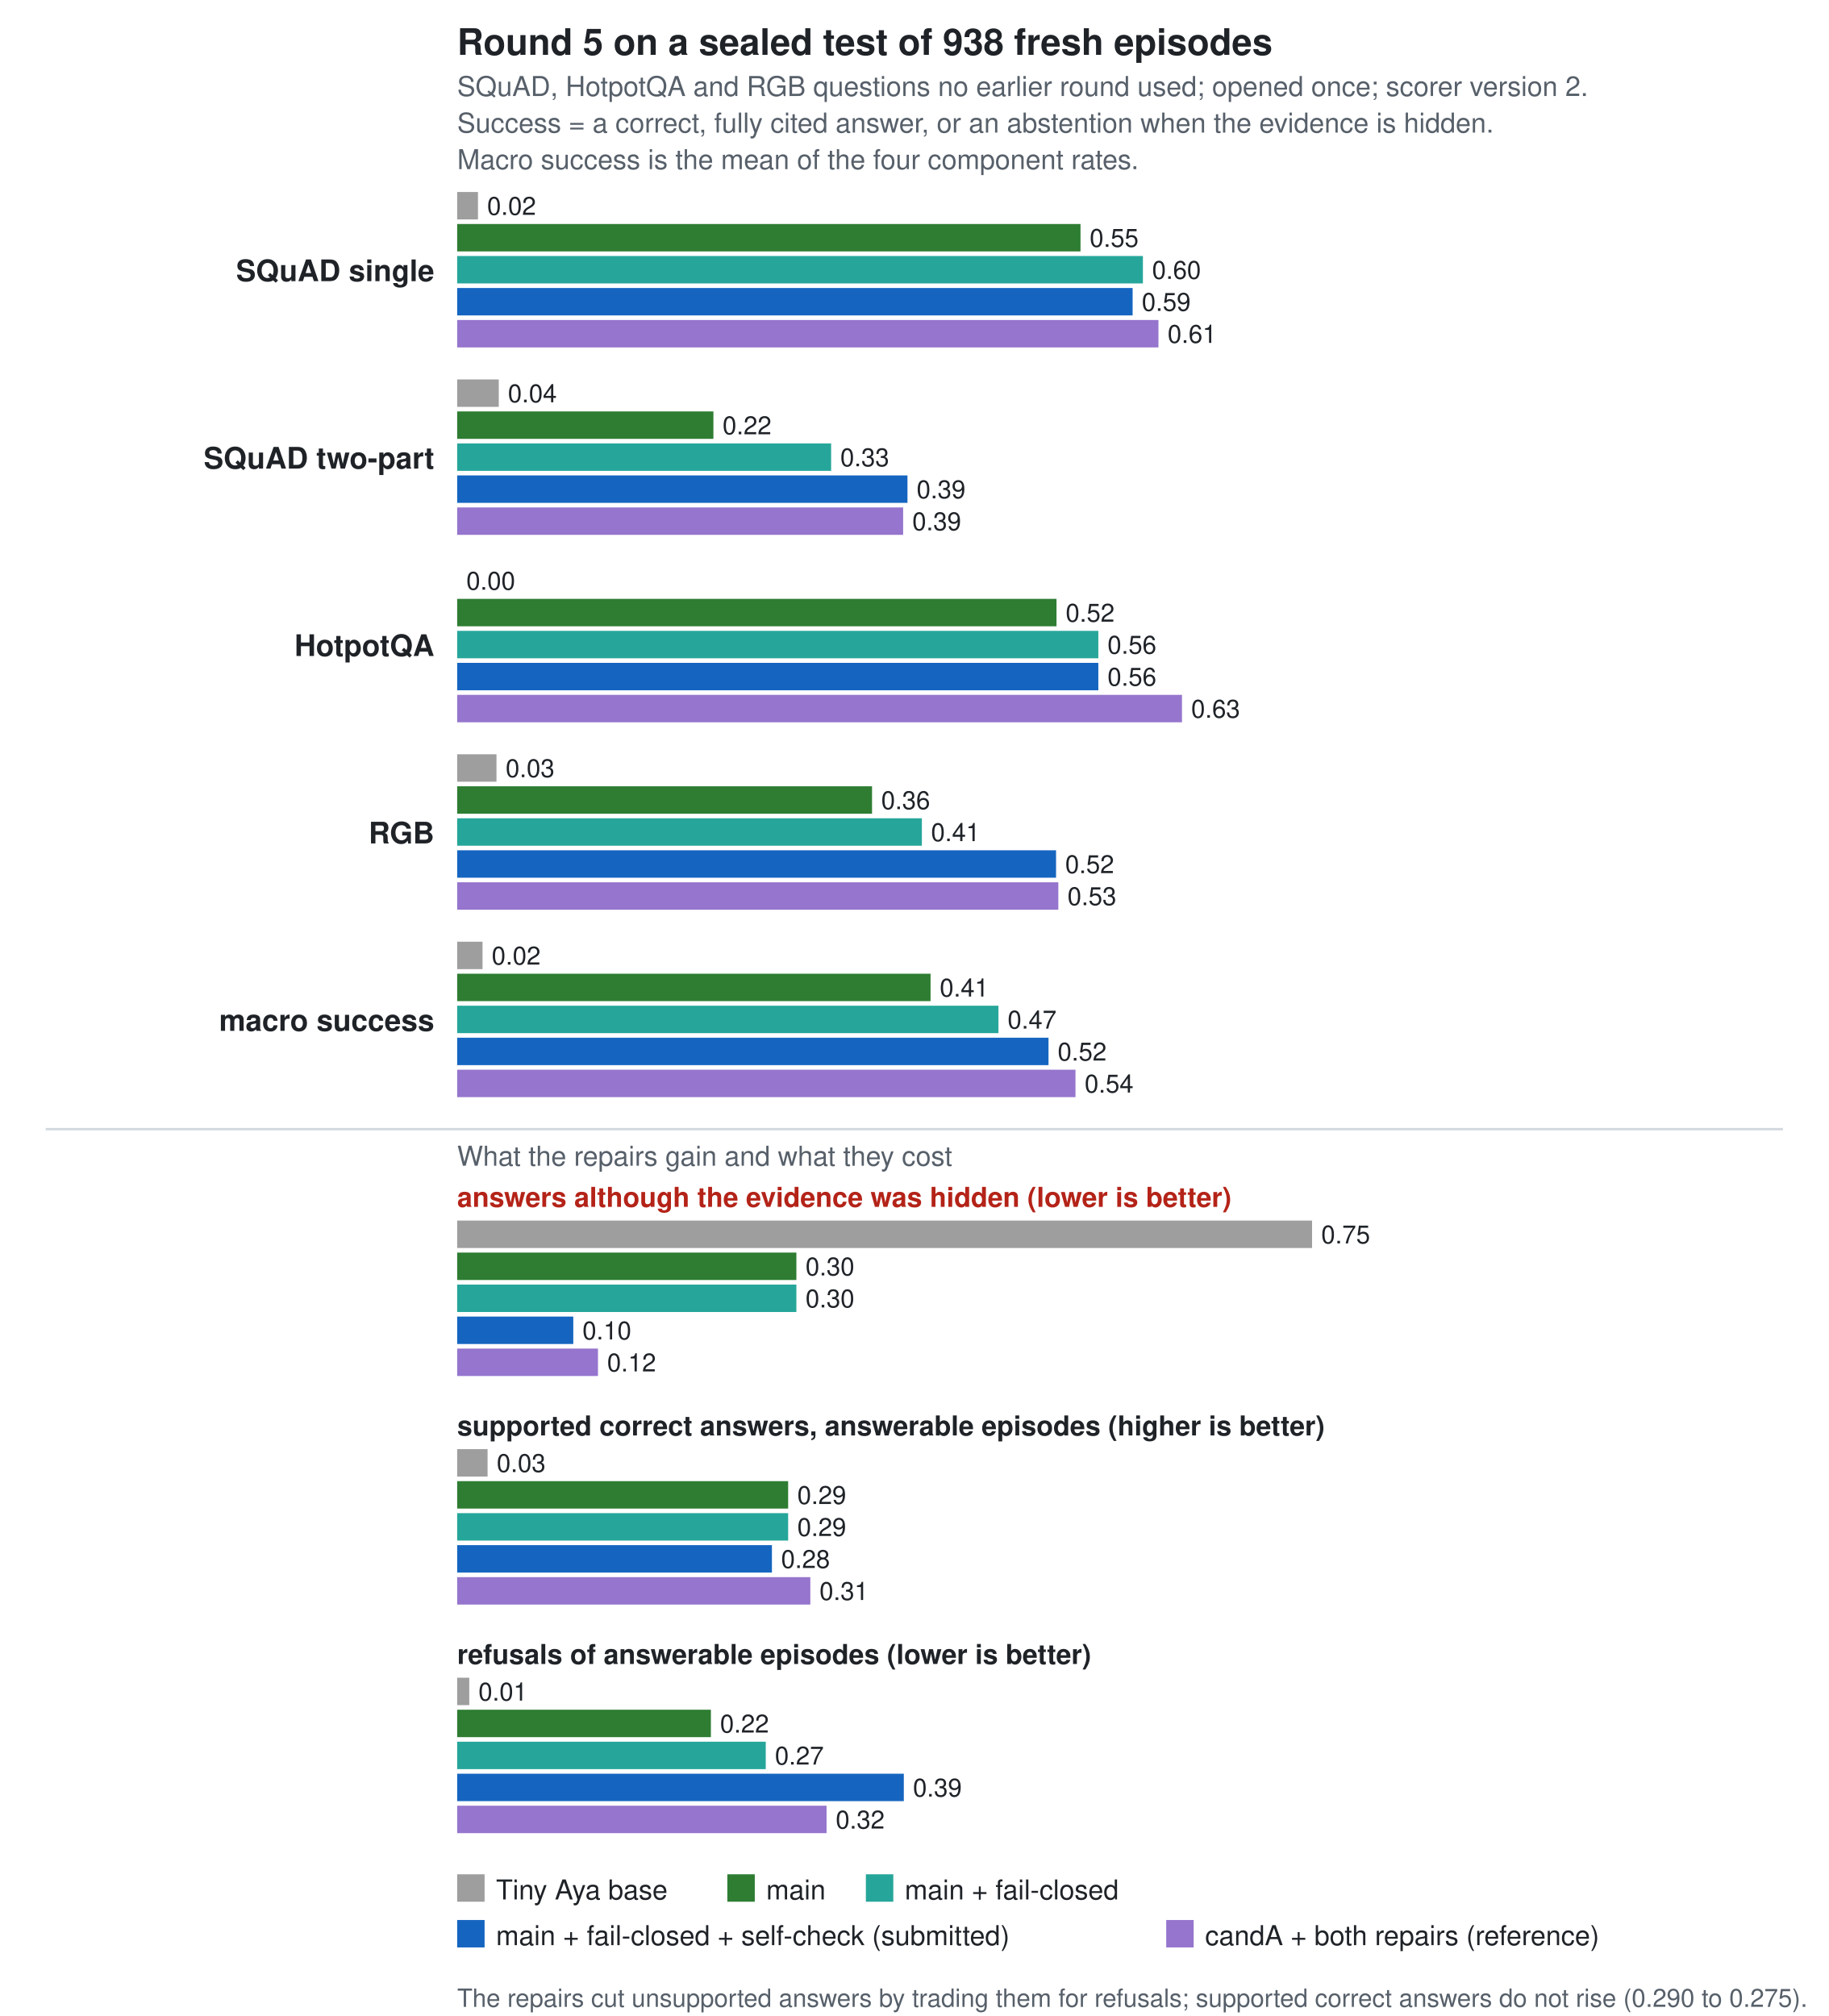
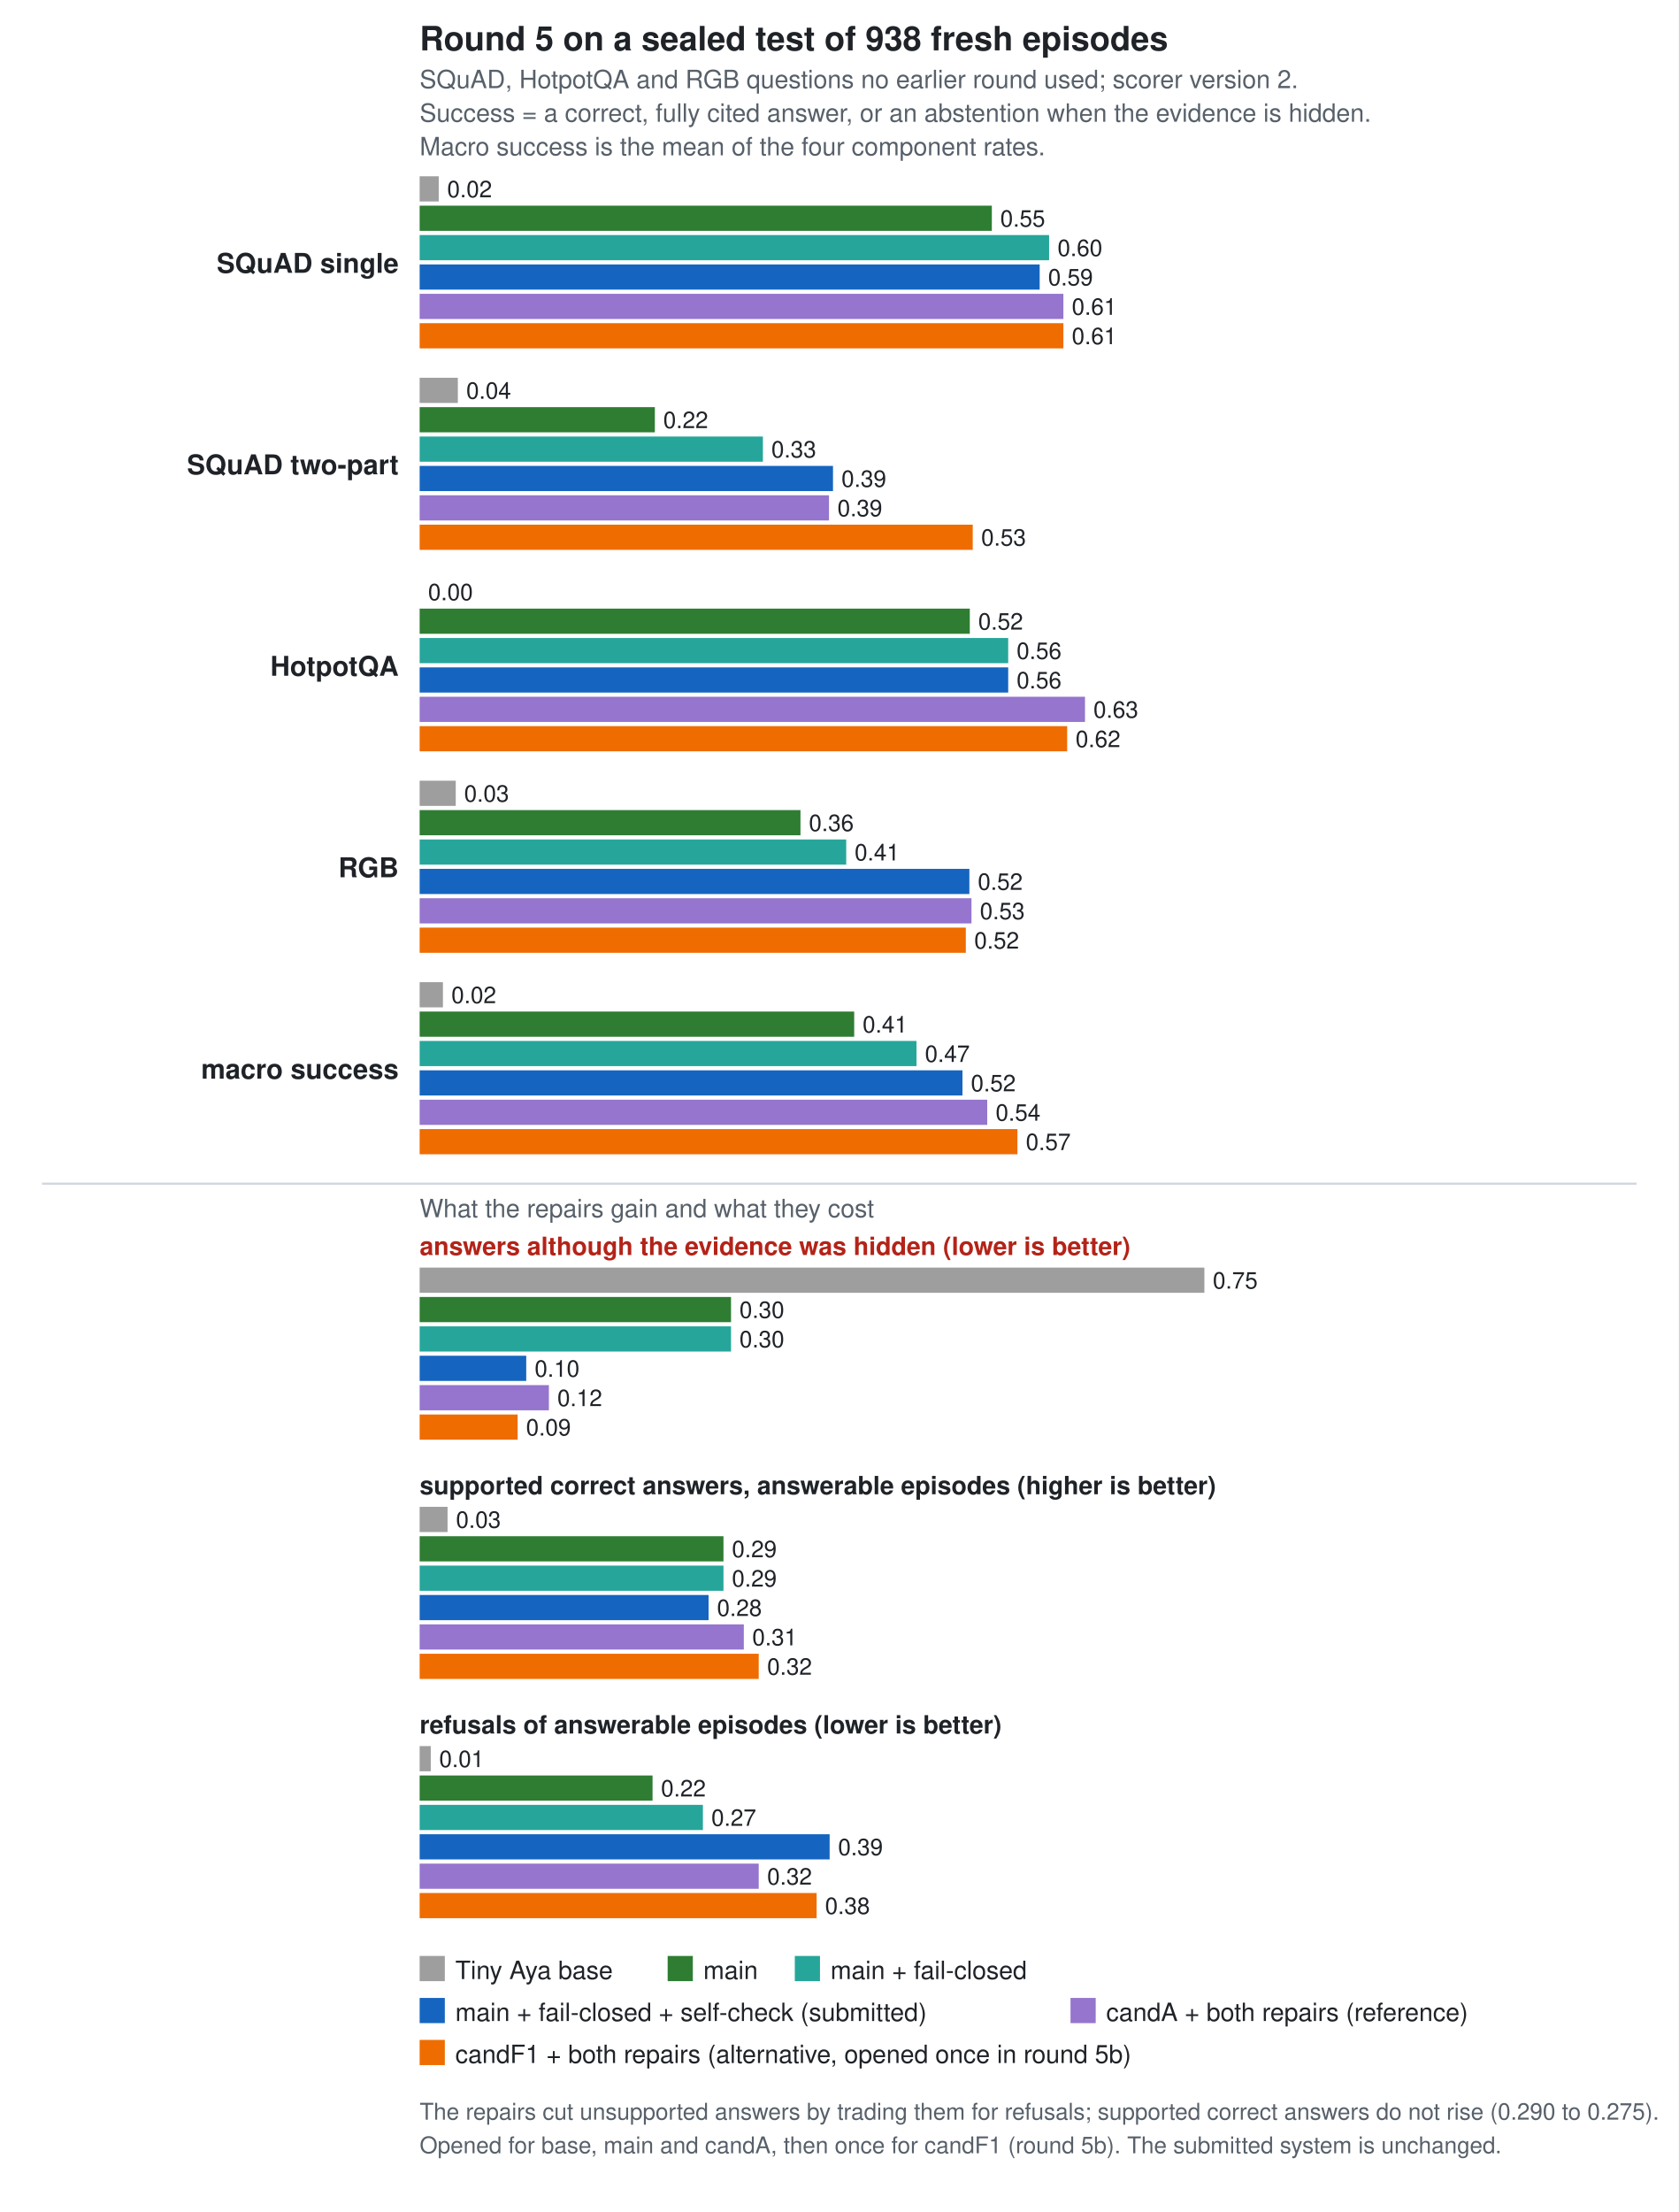
- <svg xmlns="http://www.w3.org/2000/svg" width="800" height="882" viewBox="0 0 800 882" font-family="Segoe UI, Helvetica, Arial, sans-serif">
-   <rect width="800" height="882" fill="#ffffff" />
+ <svg xmlns="http://www.w3.org/2000/svg" width="800" height="1054" viewBox="0 0 800 1054" font-family="Segoe UI, Helvetica, Arial, sans-serif">
+   <rect width="800" height="1054" fill="#ffffff" />
  <text x="200" y="24" font-size="16" font-weight="600" fill="#1f2328">Round 5 on a sealed test of 938 fresh episodes</text>
-   <text x="200" y="42" font-size="12" fill="#57606a">SQuAD, HotpotQA and RGB questions no earlier round used; opened once; scorer version 2.</text>
+   <text x="200" y="42" font-size="12" fill="#57606a">SQuAD, HotpotQA and RGB questions no earlier round used; scorer version 2.</text>
  <text x="200" y="58" font-size="12" fill="#57606a">Success = a correct, fully cited answer, or an abstention when the evidence is hidden.</text>
  <text x="200" y="74" font-size="12" fill="#57606a">Macro success is the mean of the four component rates.</text>
-   <text x="190" y="123.0" font-size="13" font-weight="600" text-anchor="end" fill="#1f2328">SQuAD single</text>
+   <text x="190" y="130.0" font-size="13" font-weight="600" text-anchor="end" fill="#1f2328">SQuAD single</text>
  <rect x="200" y="84" width="9.1" height="12" fill="#9e9e9e" />
  <text x="213.1" y="94" font-size="11" fill="#1f2328">0.02</text>
  <rect x="200" y="98" width="272.7" height="12" fill="#2e7d32" />
  <text x="476.7" y="108" font-size="11" fill="#1f2328">0.55</text>
  <rect x="200" y="112" width="300.0" height="12" fill="#26a69a" />
  <text x="504.0" y="122" font-size="11" fill="#1f2328">0.60</text>
  <rect x="200" y="126" width="295.5" height="12" fill="#1565c0" />
  <text x="499.5" y="136" font-size="11" fill="#1f2328">0.59</text>
  <rect x="200" y="140" width="306.8" height="12" fill="#9575cd" />
  <text x="510.8" y="150" font-size="11" fill="#1f2328">0.61</text>
-   <text x="190" y="205.0" font-size="13" font-weight="600" text-anchor="end" fill="#1f2328">SQuAD two-part</text>
-   <rect x="200" y="166" width="18.2" height="12" fill="#9e9e9e" />
-   <text x="222.2" y="176" font-size="11" fill="#1f2328">0.04</text>
-   <rect x="200" y="180" width="112.1" height="12" fill="#2e7d32" />
-   <text x="316.1" y="190" font-size="11" fill="#1f2328">0.22</text>
-   <rect x="200" y="194" width="163.6" height="12" fill="#26a69a" />
-   <text x="367.6" y="204" font-size="11" fill="#1f2328">0.33</text>
-   <rect x="200" y="208" width="197.0" height="12" fill="#1565c0" />
-   <text x="401.0" y="218" font-size="11" fill="#1f2328">0.39</text>
-   <rect x="200" y="222" width="195.1" height="12" fill="#9575cd" />
-   <text x="399.1" y="232" font-size="11" fill="#1f2328">0.39</text>
-   <text x="190" y="287.0" font-size="13" font-weight="600" text-anchor="end" fill="#1f2328">HotpotQA</text>
-   <rect x="200" y="248" width="0.0" height="12" fill="#9e9e9e" />
-   <text x="204.0" y="258" font-size="11" fill="#1f2328">0.00</text>
-   <rect x="200" y="262" width="262.2" height="12" fill="#2e7d32" />
-   <text x="466.2" y="272" font-size="11" fill="#1f2328">0.52</text>
-   <rect x="200" y="276" width="280.5" height="12" fill="#26a69a" />
-   <text x="484.5" y="286" font-size="11" fill="#1f2328">0.56</text>
-   <rect x="200" y="290" width="280.5" height="12" fill="#1565c0" />
-   <text x="484.5" y="300" font-size="11" fill="#1f2328">0.56</text>
-   <rect x="200" y="304" width="317.1" height="12" fill="#9575cd" />
-   <text x="521.1" y="314" font-size="11" fill="#1f2328">0.63</text>
-   <text x="190" y="369.0" font-size="13" font-weight="600" text-anchor="end" fill="#1f2328">RGB</text>
-   <rect x="200" y="330" width="17.2" height="12" fill="#9e9e9e" />
-   <text x="221.2" y="340" font-size="11" fill="#1f2328">0.03</text>
-   <rect x="200" y="344" width="181.5" height="12" fill="#2e7d32" />
-   <text x="385.5" y="354" font-size="11" fill="#1f2328">0.36</text>
-   <rect x="200" y="358" width="203.3" height="12" fill="#26a69a" />
-   <text x="407.3" y="368" font-size="11" fill="#1f2328">0.41</text>
-   <rect x="200" y="372" width="262.0" height="12" fill="#1565c0" />
-   <text x="466.0" y="382" font-size="11" fill="#1f2328">0.52</text>
-   <rect x="200" y="386" width="263.0" height="12" fill="#9575cd" />
-   <text x="467.0" y="396" font-size="11" fill="#1f2328">0.53</text>
-   <text x="190" y="451.0" font-size="13" font-weight="700" text-anchor="end" fill="#1f2328">macro success</text>
-   <rect x="200" y="412" width="11.1" height="12" fill="#9e9e9e" />
-   <text x="215.1" y="422" font-size="11" fill="#1f2328">0.02</text>
-   <rect x="200" y="426" width="207.1" height="12" fill="#2e7d32" />
-   <text x="411.1" y="436" font-size="11" fill="#1f2328">0.41</text>
-   <rect x="200" y="440" width="236.8" height="12" fill="#26a69a" />
-   <text x="440.8" y="450" font-size="11" fill="#1f2328">0.47</text>
-   <rect x="200" y="454" width="258.7" height="12" fill="#1565c0" />
-   <text x="462.7" y="464" font-size="11" fill="#1f2328">0.52</text>
-   <rect x="200" y="468" width="270.5" height="12" fill="#9575cd" />
-   <text x="474.5" y="478" font-size="11" fill="#1f2328">0.54</text>
-   <line x1="20" y1="494" x2="780" y2="494" stroke="#d0d7de" />
-   <text x="200" y="510" font-size="12" fill="#57606a">What the repairs gain and what they cost</text>
-   <text x="200" y="528" font-size="12" font-weight="600" fill="#b42318">answers although the evidence was hidden (lower is better)</text>
-   <rect x="200" y="534" width="374.0" height="12" fill="#9e9e9e" />
-   <text x="578.0" y="544" font-size="11" fill="#1f2328">0.75</text>
-   <rect x="200" y="548" width="148.4" height="12" fill="#2e7d32" />
-   <text x="352.4" y="558" font-size="11" fill="#1f2328">0.30</text>
-   <rect x="200" y="562" width="148.4" height="12" fill="#26a69a" />
-   <text x="352.4" y="572" font-size="11" fill="#1f2328">0.30</text>
-   <rect x="200" y="576" width="50.8" height="12" fill="#1565c0" />
-   <text x="254.8" y="586" font-size="11" fill="#1f2328">0.10</text>
-   <rect x="200" y="590" width="61.6" height="12" fill="#9575cd" />
-   <text x="265.6" y="600" font-size="11" fill="#1f2328">0.12</text>
-   <text x="200" y="628" font-size="12" font-weight="600" fill="#1f2328">supported correct answers, answerable episodes (higher is better)</text>
-   <rect x="200" y="634" width="13.3" height="12" fill="#9e9e9e" />
-   <text x="217.3" y="644" font-size="11" fill="#1f2328">0.03</text>
-   <rect x="200" y="648" width="144.8" height="12" fill="#2e7d32" />
-   <text x="348.8" y="658" font-size="11" fill="#1f2328">0.29</text>
-   <rect x="200" y="662" width="144.8" height="12" fill="#26a69a" />
-   <text x="348.8" y="672" font-size="11" fill="#1f2328">0.29</text>
-   <rect x="200" y="676" width="137.7" height="12" fill="#1565c0" />
-   <text x="341.7" y="686" font-size="11" fill="#1f2328">0.28</text>
-   <rect x="200" y="690" width="154.5" height="12" fill="#9575cd" />
-   <text x="358.5" y="700" font-size="11" fill="#1f2328">0.31</text>
-   <text x="200" y="728" font-size="12" font-weight="600" fill="#1f2328">refusals of answerable episodes (lower is better)</text>
-   <rect x="200" y="734" width="5.3" height="12" fill="#9e9e9e" />
-   <text x="209.3" y="744" font-size="11" fill="#1f2328">0.01</text>
-   <rect x="200" y="748" width="111.0" height="12" fill="#2e7d32" />
-   <text x="315.0" y="758" font-size="11" fill="#1f2328">0.22</text>
-   <rect x="200" y="762" width="135.0" height="12" fill="#26a69a" />
-   <text x="339.0" y="772" font-size="11" fill="#1f2328">0.27</text>
-   <rect x="200" y="776" width="195.4" height="12" fill="#1565c0" />
-   <text x="399.4" y="786" font-size="11" fill="#1f2328">0.39</text>
-   <rect x="200" y="790" width="161.6" height="12" fill="#9575cd" />
-   <text x="365.6" y="800" font-size="11" fill="#1f2328">0.32</text>
-   <rect x="200" y="820" width="12" height="12" fill="#9e9e9e" />
-   <text x="217" y="831" font-size="12" fill="#1f2328">Tiny Aya base</text>
-   <rect x="318.2" y="820" width="12" height="12" fill="#2e7d32" />
-   <text x="335.2" y="831" font-size="12" fill="#1f2328">main</text>
-   <rect x="378.8" y="820" width="12" height="12" fill="#26a69a" />
-   <text x="395.8" y="831" font-size="12" fill="#1f2328">main + fail-closed</text>
-   <rect x="200" y="840" width="12" height="12" fill="#1565c0" />
-   <text x="217" y="851" font-size="12" fill="#1f2328">main + fail-closed + self-check (submitted)</text>
-   <rect x="510.2" y="840" width="12" height="12" fill="#9575cd" />
-   <text x="527.2" y="851" font-size="12" fill="#1f2328">candA + both repairs (reference)</text>
-   <text x="200" y="878" font-size="11" fill="#57606a">The repairs cut unsupported answers by trading them for refusals; supported correct answers do not rise (0.290 to 0.275).</text>
+   <rect x="200" y="154" width="306.8" height="12" fill="#ef6c00" />
+   <text x="510.8" y="164" font-size="11" fill="#1f2328">0.61</text>
+   <text x="190" y="226.0" font-size="13" font-weight="600" text-anchor="end" fill="#1f2328">SQuAD two-part</text>
+   <rect x="200" y="180" width="18.2" height="12" fill="#9e9e9e" />
+   <text x="222.2" y="190" font-size="11" fill="#1f2328">0.04</text>
+   <rect x="200" y="194" width="112.1" height="12" fill="#2e7d32" />
+   <text x="316.1" y="204" font-size="11" fill="#1f2328">0.22</text>
+   <rect x="200" y="208" width="163.6" height="12" fill="#26a69a" />
+   <text x="367.6" y="218" font-size="11" fill="#1f2328">0.33</text>
+   <rect x="200" y="222" width="197.0" height="12" fill="#1565c0" />
+   <text x="401.0" y="232" font-size="11" fill="#1f2328">0.39</text>
+   <rect x="200" y="236" width="195.1" height="12" fill="#9575cd" />
+   <text x="399.1" y="246" font-size="11" fill="#1f2328">0.39</text>
+   <rect x="200" y="250" width="263.6" height="12" fill="#ef6c00" />
+   <text x="467.6" y="260" font-size="11" fill="#1f2328">0.53</text>
+   <text x="190" y="322.0" font-size="13" font-weight="600" text-anchor="end" fill="#1f2328">HotpotQA</text>
+   <rect x="200" y="276" width="0.0" height="12" fill="#9e9e9e" />
+   <text x="204.0" y="286" font-size="11" fill="#1f2328">0.00</text>
+   <rect x="200" y="290" width="262.2" height="12" fill="#2e7d32" />
+   <text x="466.2" y="300" font-size="11" fill="#1f2328">0.52</text>
+   <rect x="200" y="304" width="280.5" height="12" fill="#26a69a" />
+   <text x="484.5" y="314" font-size="11" fill="#1f2328">0.56</text>
+   <rect x="200" y="318" width="280.5" height="12" fill="#1565c0" />
+   <text x="484.5" y="328" font-size="11" fill="#1f2328">0.56</text>
+   <rect x="200" y="332" width="317.1" height="12" fill="#9575cd" />
+   <text x="521.1" y="342" font-size="11" fill="#1f2328">0.63</text>
+   <rect x="200" y="346" width="308.6" height="12" fill="#ef6c00" />
+   <text x="512.6" y="356" font-size="11" fill="#1f2328">0.62</text>
+   <text x="190" y="418.0" font-size="13" font-weight="600" text-anchor="end" fill="#1f2328">RGB</text>
+   <rect x="200" y="372" width="17.2" height="12" fill="#9e9e9e" />
+   <text x="221.2" y="382" font-size="11" fill="#1f2328">0.03</text>
+   <rect x="200" y="386" width="181.5" height="12" fill="#2e7d32" />
+   <text x="385.5" y="396" font-size="11" fill="#1f2328">0.36</text>
+   <rect x="200" y="400" width="203.3" height="12" fill="#26a69a" />
+   <text x="407.3" y="410" font-size="11" fill="#1f2328">0.41</text>
+   <rect x="200" y="414" width="262.0" height="12" fill="#1565c0" />
+   <text x="466.0" y="424" font-size="11" fill="#1f2328">0.52</text>
+   <rect x="200" y="428" width="263.0" height="12" fill="#9575cd" />
+   <text x="467.0" y="438" font-size="11" fill="#1f2328">0.53</text>
+   <rect x="200" y="442" width="260.3" height="12" fill="#ef6c00" />
+   <text x="464.3" y="452" font-size="11" fill="#1f2328">0.52</text>
+   <text x="190" y="514.0" font-size="13" font-weight="700" text-anchor="end" fill="#1f2328">macro success</text>
+   <rect x="200" y="468" width="11.1" height="12" fill="#9e9e9e" />
+   <text x="215.1" y="478" font-size="11" fill="#1f2328">0.02</text>
+   <rect x="200" y="482" width="207.1" height="12" fill="#2e7d32" />
+   <text x="411.1" y="492" font-size="11" fill="#1f2328">0.41</text>
+   <rect x="200" y="496" width="236.8" height="12" fill="#26a69a" />
+   <text x="440.8" y="506" font-size="11" fill="#1f2328">0.47</text>
+   <rect x="200" y="510" width="258.7" height="12" fill="#1565c0" />
+   <text x="462.7" y="520" font-size="11" fill="#1f2328">0.52</text>
+   <rect x="200" y="524" width="270.5" height="12" fill="#9575cd" />
+   <text x="474.5" y="534" font-size="11" fill="#1f2328">0.54</text>
+   <rect x="200" y="538" width="284.9" height="12" fill="#ef6c00" />
+   <text x="488.9" y="548" font-size="11" fill="#1f2328">0.57</text>
+   <line x1="20" y1="564" x2="780" y2="564" stroke="#d0d7de" />
+   <text x="200" y="580" font-size="12" fill="#57606a">What the repairs gain and what they cost</text>
+   <text x="200" y="598" font-size="12" font-weight="600" fill="#b42318">answers although the evidence was hidden (lower is better)</text>
+   <rect x="200" y="604" width="374.0" height="12" fill="#9e9e9e" />
+   <text x="578.0" y="614" font-size="11" fill="#1f2328">0.75</text>
+   <rect x="200" y="618" width="148.4" height="12" fill="#2e7d32" />
+   <text x="352.4" y="628" font-size="11" fill="#1f2328">0.30</text>
+   <rect x="200" y="632" width="148.4" height="12" fill="#26a69a" />
+   <text x="352.4" y="642" font-size="11" fill="#1f2328">0.30</text>
+   <rect x="200" y="646" width="50.8" height="12" fill="#1565c0" />
+   <text x="254.8" y="656" font-size="11" fill="#1f2328">0.10</text>
+   <rect x="200" y="660" width="61.6" height="12" fill="#9575cd" />
+   <text x="265.6" y="670" font-size="11" fill="#1f2328">0.12</text>
+   <rect x="200" y="674" width="46.7" height="12" fill="#ef6c00" />
+   <text x="250.7" y="684" font-size="11" fill="#1f2328">0.09</text>
+   <text x="200" y="712" font-size="12" font-weight="600" fill="#1f2328">supported correct answers, answerable episodes (higher is better)</text>
+   <rect x="200" y="718" width="13.3" height="12" fill="#9e9e9e" />
+   <text x="217.3" y="728" font-size="11" fill="#1f2328">0.03</text>
+   <rect x="200" y="732" width="144.8" height="12" fill="#2e7d32" />
+   <text x="348.8" y="742" font-size="11" fill="#1f2328">0.29</text>
+   <rect x="200" y="746" width="144.8" height="12" fill="#26a69a" />
+   <text x="348.8" y="756" font-size="11" fill="#1f2328">0.29</text>
+   <rect x="200" y="760" width="137.7" height="12" fill="#1565c0" />
+   <text x="341.7" y="770" font-size="11" fill="#1f2328">0.28</text>
+   <rect x="200" y="774" width="154.5" height="12" fill="#9575cd" />
+   <text x="358.5" y="784" font-size="11" fill="#1f2328">0.31</text>
+   <rect x="200" y="788" width="161.6" height="12" fill="#ef6c00" />
+   <text x="365.6" y="798" font-size="11" fill="#1f2328">0.32</text>
+   <text x="200" y="826" font-size="12" font-weight="600" fill="#1f2328">refusals of answerable episodes (lower is better)</text>
+   <rect x="200" y="832" width="5.3" height="12" fill="#9e9e9e" />
+   <text x="209.3" y="842" font-size="11" fill="#1f2328">0.01</text>
+   <rect x="200" y="846" width="111.0" height="12" fill="#2e7d32" />
+   <text x="315.0" y="856" font-size="11" fill="#1f2328">0.22</text>
+   <rect x="200" y="860" width="135.0" height="12" fill="#26a69a" />
+   <text x="339.0" y="870" font-size="11" fill="#1f2328">0.27</text>
+   <rect x="200" y="874" width="195.4" height="12" fill="#1565c0" />
+   <text x="399.4" y="884" font-size="11" fill="#1f2328">0.39</text>
+   <rect x="200" y="888" width="161.6" height="12" fill="#9575cd" />
+   <text x="365.6" y="898" font-size="11" fill="#1f2328">0.32</text>
+   <rect x="200" y="902" width="189.2" height="12" fill="#ef6c00" />
+   <text x="393.2" y="912" font-size="11" fill="#1f2328">0.38</text>
+   <rect x="200" y="932" width="12" height="12" fill="#9e9e9e" />
+   <text x="217" y="943" font-size="12" fill="#1f2328">Tiny Aya base</text>
+   <rect x="318.2" y="932" width="12" height="12" fill="#2e7d32" />
+   <text x="335.2" y="943" font-size="12" fill="#1f2328">main</text>
+   <rect x="378.8" y="932" width="12" height="12" fill="#26a69a" />
+   <text x="395.8" y="943" font-size="12" fill="#1f2328">main + fail-closed</text>
+   <rect x="200" y="952" width="12" height="12" fill="#1565c0" />
+   <text x="217" y="963" font-size="12" fill="#1f2328">main + fail-closed + self-check (submitted)</text>
+   <rect x="510.2" y="952" width="12" height="12" fill="#9575cd" />
+   <text x="527.2" y="963" font-size="12" fill="#1f2328">candA + both repairs (reference)</text>
+   <rect x="200" y="972" width="12" height="12" fill="#ef6c00" />
+   <text x="217" y="983" font-size="12" fill="#1f2328">candF1 + both repairs (alternative, opened once in round 5b)</text>
+   <text x="200" y="1010" font-size="11" fill="#57606a">The repairs cut unsupported answers by trading them for refusals; supported correct answers do not rise (0.290 to 0.275).</text>
+   <text x="200" y="1026" font-size="11" fill="#57606a">Opened for base, main and candA, then once for candF1 (round 5b). The submitted system is unchanged.</text>
</svg>
